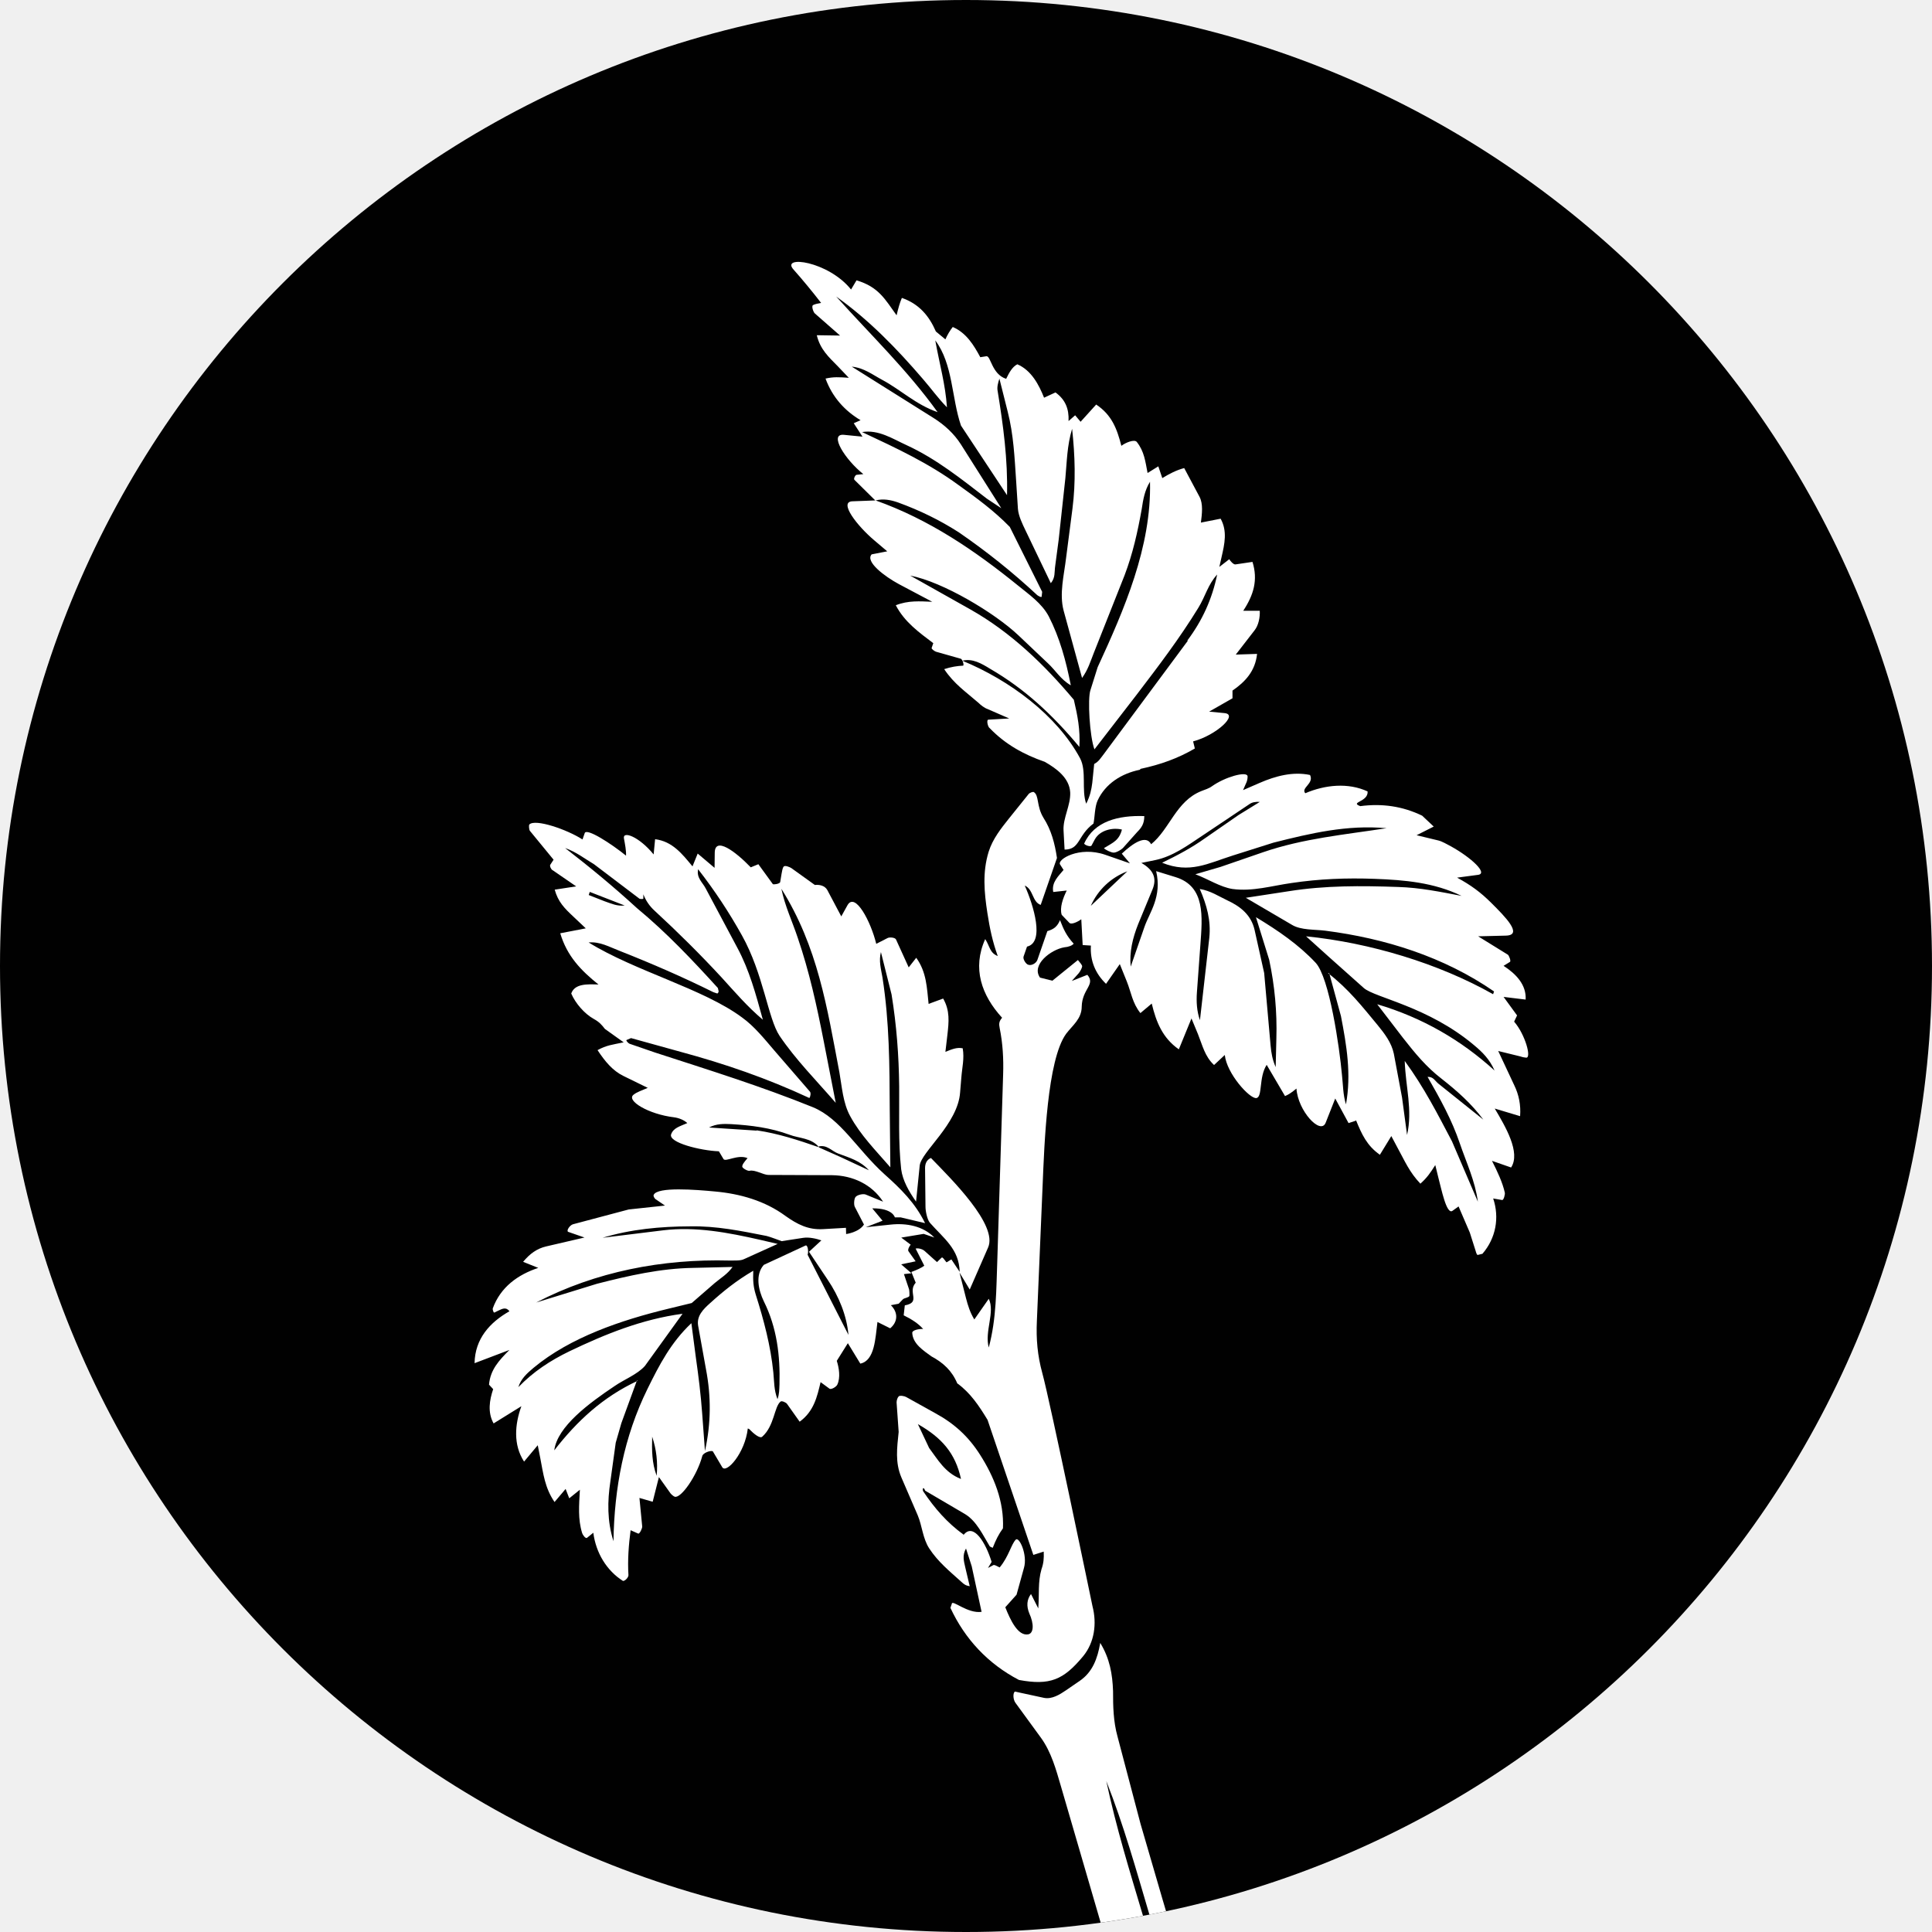
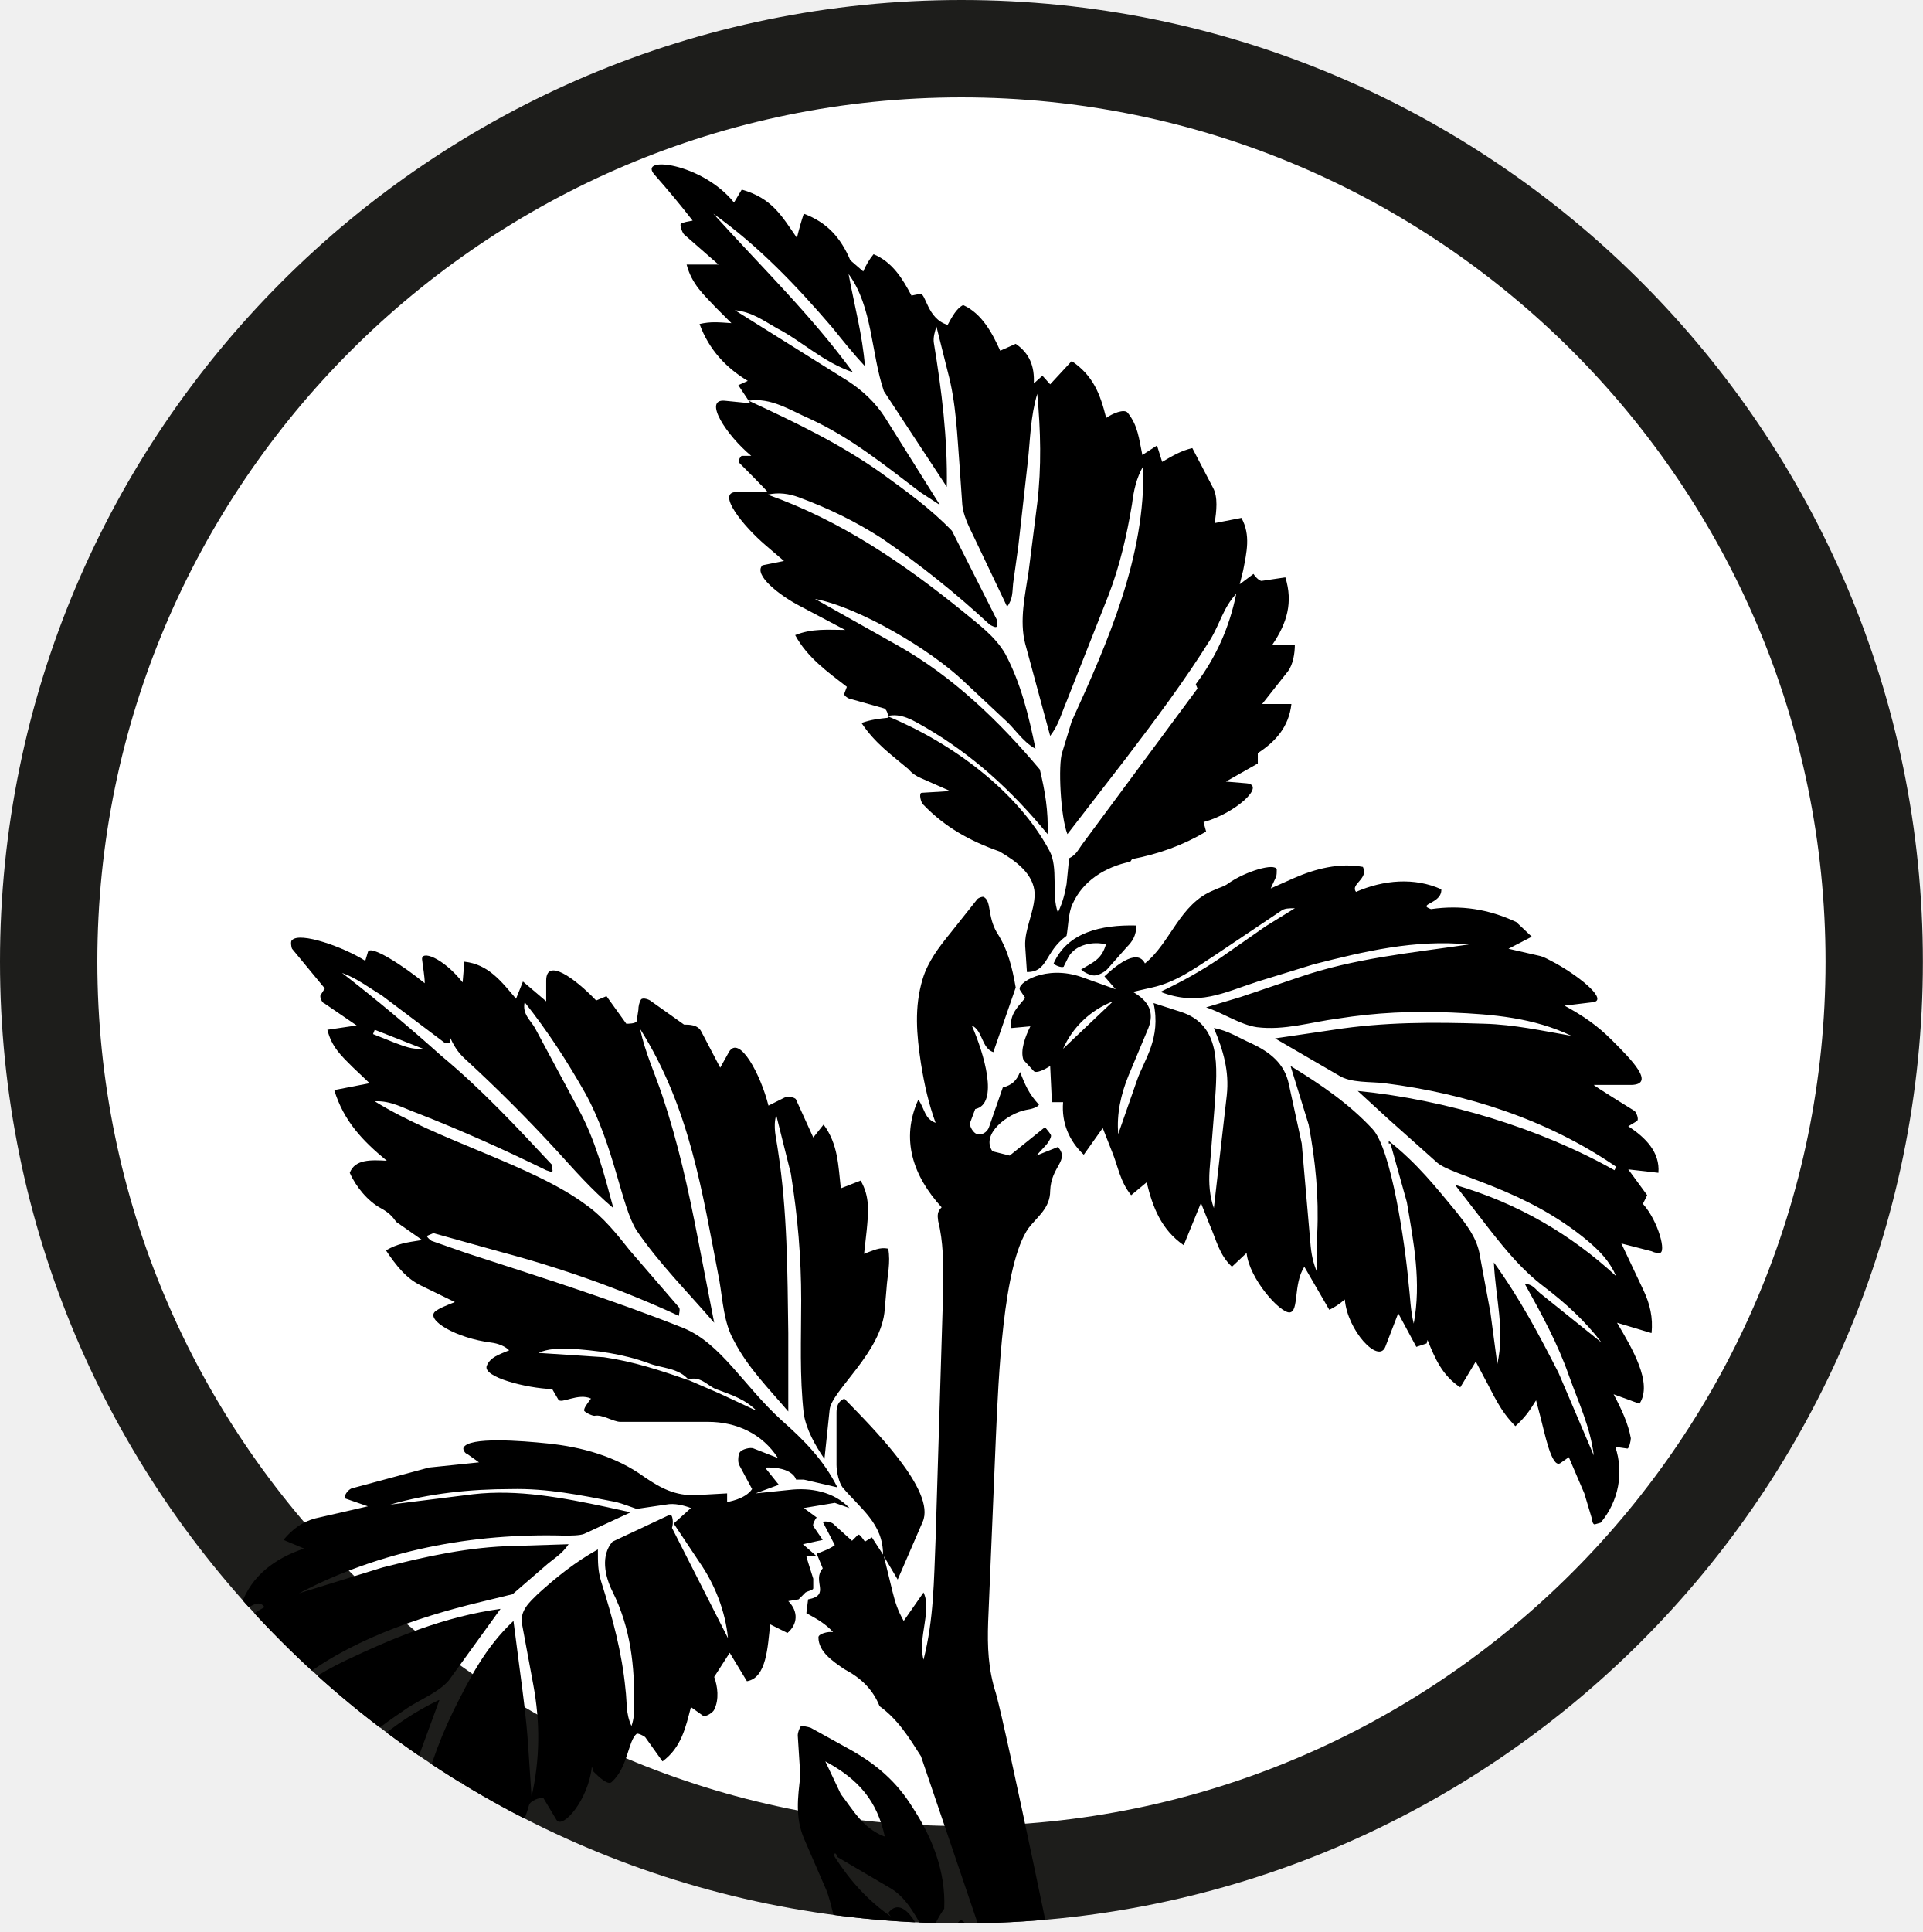
- <svg xmlns="http://www.w3.org/2000/svg" id="Calque_2" data-name="Calque 2" viewBox="0 0 223.22 223.22">
+ <svg xmlns="http://www.w3.org/2000/svg" id="Calque_2" version="1.1" viewBox="0 0 223.2 224.2">
  <defs>
    <style>
-       .cls-1 {
+       .st0 {
        fill: none;
      }

-       .cls-2 {
-         clip-path: url(#clippath);
+       .st1 {
+         fill: #1d1d1b;
      }

-       .cls-3 {
-         fill: #010101;
+       .st2 {
+         fill: #fff;
      }

-       .cls-4 {
-         fill: #fff;
+       .st3 {
+         clip-path: url(#clippath);
      }
    </style>
    <clipPath id="clippath">
-       <circle class="cls-1" cx="111.61" cy="111.61" r="111.61" />
+       <circle class="st0" cx="111.6" cy="111.6" r="111.6" />
    </clipPath>
  </defs>
-   <g id="Calque_1-2" data-name="Calque 1">
-     <circle class="cls-3" cx="111.61" cy="111.61" r="111.61" />
-     <g class="cls-2">
+   <g id="Calque_1-2">
+     <g>
+       <circle class="st2" cx="111.6" cy="111.6" r="105.9" />
+       <path class="st1" d="M111.6,11.3c55.3,0,100.3,45,100.3,100.3s-45,100.3-100.3,100.3S11.3,166.9,11.3,111.6,56.3,11.3,111.6,11.3M111.6,0C50,0,0,50,0,111.6s50,111.6,111.6,111.6,111.6-50,111.6-111.6S173.2,0,111.6,0h0Z" />
+     </g>
+     <g class="st3">
      <g>
-         <path class="cls-4" d="M153.05,287.79l-2.71,7.17-7.37-2.77-1.3-8.91c-.51-4.65-1.28-9.08-2.32-13.65l-2.48-11-6.9-26.89-2.8-9.6-4.57-15.68c-.59-2.02-1.13-4.02-2.33-5.68l-2.94-4.03c-.27-.36-.33-1.09-.08-1.31l3.38,.73c.91,.18,1.82-.39,2.51-.86l1.63-1.12c1.45-1,2.03-2.53,2.35-4.37,1.1,1.8,1.41,3.59,1.48,5.56,0,1.77,.03,3.51,.52,5.27l2.66,10.09,2.57,8.82,.37,1.25,7.03,23.69,7.42,27.56,3.63,15.35,.22,.39h0Zm-14.24-45.33c-.83-4.5-2.17-8.82-3.54-13.19l-1.47-4.72c-.34-1.12-.68-2.23-1-3.34-1.53-5.17-2.96-10.32-4.98-15.43,1.14,5.37,2.71,10.43,4.24,15.57,.26,.86,.51,1.73,.76,2.59l4.29,14.73c.69,1.21,.38,2.74,1.69,3.82" />
-         <path class="cls-4" d="M86.4,165.04c-.32,2.86-2.5,5.29-2.96,4.47l-1.09-1.84c-.32-.11-1.14,.22-1.21,.56-.61,2.27-2.45,4.91-3.18,4.7-.16-.05-.39-.27-.49-.39l-1.34-1.88-.72,2.85-1.53-.44,.32,3.3c.01,.23-.3,.87-.46,.82l-.88-.39c-.22,1.65-.36,3.46-.25,5.19,0,.26-.37,.67-.63,.67-1.89-1.19-3.13-3.25-3.43-5.57l-.73,.59c-.17,.12-.5-.35-.56-.55-.5-1.63-.36-3.18-.26-5.01l-1.23,.99-.42-1.08-1.28,1.51c-1.12-1.63-1.3-3.28-1.65-5.09l-.29-1.47-1.58,1.89c-1.27-1.95-1.07-4.31-.31-6.4l-3.21,1.99c-.71-1.27-.48-2.69-.05-3.96l-.48-.52c.15-1.72,1.14-2.79,2.36-4.01l-4.03,1.53c.05-2.82,1.76-4.71,4.03-6-.39-.53-.83-.29-1.31-.06l-.43,.21c-.11,.05-.22-.39-.19-.47,.9-2.48,2.91-3.91,5.26-4.69l-1.75-.7c.77-.93,1.59-1.53,2.66-1.78l4.43-1.03-1.9-.66c-.21-.16,.22-.77,.57-.87l6.44-1.71,4.19-.45-1.04-.71c-.12-.04-.35-.39-.26-.53,.42-.96,4.94-.59,7.05-.39,2.92,.26,5.79,1.07,8.19,2.84,1.35,.96,2.63,1.62,4.35,1.51l2.62-.15,.02,.72s1.48-.19,2.06-1.1l-1.06-2.05c-.13-.27-.08-.91,.08-1.12,.18-.25,.85-.41,1.17-.3l2.02,.83c-1.3-2-3.51-3.03-5.89-3.06l-7.39-.03c-.57-.02-1.55-.63-2.14-.48-.2,.06-.83-.29-.85-.47-.01-.23,.16-.47,.61-.99-1.12-.48-2.56,.49-2.78,.1l-.53-.89c-2.14-.08-5.85-1.01-5.52-1.96,.26-.75,1.03-.93,1.87-1.3-.37-.35-.95-.59-1.54-.67-2.93-.35-5.54-1.92-4.68-2.6,.37-.31,.97-.5,1.65-.8l-2.8-1.37c-1.25-.61-2.13-1.67-3-2.99,1.04-.57,1.68-.62,3.02-.9l-2.17-1.55c-.37-.48-.65-.8-1.28-1.15-1.08-.6-2.12-1.8-2.61-2.94,.4-1.15,1.84-1.09,3.15-1.04-2.05-1.64-3.64-3.3-4.42-5.92l2.95-.57-1.47-1.39c-.97-.91-1.73-1.66-2.12-3.08l2.48-.38-2.72-1.87c-.16-.05-.37-.48-.27-.63l.38-.58-2.74-3.34c-.09-.12-.14-.62-.06-.73,.68-.69,4.36,.58,6.14,1.73l.25-.71c.15-.7,3.08,1.2,4.78,2.58,.03-.61-.12-1.33-.24-1.99-.17-.9,1.72-.24,3.43,1.85l.17-1.76c2,.25,3.13,1.7,4.32,3.14l.6-1.48,1.95,1.65,.02-1.72c0-1.95,2.37-.2,4.16,1.66l.88-.36,1.68,2.31c.16,.05,.77-.04,.84-.24l.16-.96c.06-.29,.1-.67,.25-.84s.69,.06,.87,.17l2.73,1.96c.46-.06,1.14,.04,1.44,.59l1.61,3.04,.72-1.3c.89-1.55,2.7,1.91,3.32,4.47l1.29-.66c.23-.14,.91-.08,1,.17l1.46,3.21,.87-1.11c1.2,1.66,1.23,3.48,1.43,5.33l1.68-.62c.8,1.39,.66,2.71,.49,4.2l-.23,1.96c.77-.31,1.34-.55,2-.41,.21,1.18-.08,2.28-.16,3.4l-.14,1.68c-.24,3.64-4.52,6.9-4.67,8.48l-.42,4.15c-.83-1.17-1.55-2.44-1.72-3.74-.35-3.22-.2-6.32-.23-9.56-.04-3.6-.3-7.06-.88-10.63l-1.23-4.9c-.26,1.02,0,1.91,.18,2.94,.8,5.11,.82,10.16,.84,15.35l.07,6.58c-1.71-1.97-3.45-3.72-4.64-5.91-.84-1.53-.95-3.39-1.25-5.08-1.43-7.5-2.48-14.46-6.7-21.19,.41,2,1.24,3.71,1.89,5.66,1.34,3.92,2.2,7.85,3,11.94l1.39,7.13c-2.31-2.66-4.61-4.97-6.49-7.74-1.34-2.01-1.86-7.16-4.35-11.61-1.5-2.69-3.13-5.16-5.06-7.64-.21,.99,.5,1.5,.87,2.21l3.68,6.9c1.37,2.56,2.11,5.29,2.93,8.28-1.85-1.57-3.23-3.2-4.77-4.89-2.48-2.68-5.02-5.2-7.71-7.68-.64-.58-1.04-1.2-1.33-1.92v.49c-.02,.08-.36,.05-.44,.02l-5.26-3.99c-1.1-.65-2.07-1.43-3.34-1.87,2.9,2.24,5.59,4.46,8.31,6.95,3.41,2.82,6.39,5.98,9.34,9.22l.09,.38c.01,.09-.1,.28-.18,.25l-.44-.15c-3.55-1.76-7.1-3.3-10.8-4.76-1.21-.46-2.28-1.1-3.6-.98,5.36,3.32,13.25,5.34,17.73,8.67,1.42,1.02,2.59,2.49,3.73,3.82l4.11,4.75c.13,.13,.06,.6-.07,.73-4.88-2.27-9.75-3.95-14.9-5.34l-5.7-1.58-.52,.22c-.11,.05,.22,.39,.34,.43l2.93,1.01c6.21,2.02,12.25,3.89,18.27,6.33,3.21,1.33,5.09,4.87,8.26,7.74,1.86,1.66,3.55,3.31,4.69,5.65l-2.83-.67h-.66s-.25-1.07-2.61-1.04l1.19,1.43-1.94,.75,2.85-.3c1.84-.2,3.76,.15,5.07,1.49l-1.23-.42-2.59,.43,1.09,.82c-.13,.13-.38,.58-.26,.75l.83,1.17-1.67,.35,1.19,1.03-.87,.1,.59,1.75c.04,.15,.06,.6,.04,.77-.07,.2-.61,.23-.76,.4l-.48,.5-.9,.17c.89,.88,.78,1.96-.08,2.67l-1.47-.73c-.25,1.86-.3,4.46-1.98,4.81l-1.44-2.36-1.28,2.04c.26,.8,.44,1.92,.07,2.73-.08,.24-.71,.64-.92,.48l-1.02-.75c-.4,1.68-.77,3.37-2.42,4.57l-1.46-2.06c-.12-.17-.62-.39-.75-.26-.73,.59-.71,2.81-2.11,4.05-.27,.26-.99-.34-1.51-.88m-14.36-60.48l-4.06-1.58-.12,.36,1.83,.72c.79,.27,1.44,.59,2.31,.49m15.28,25.98c2.48,.37,4.71,1.1,7.2,1.96-.9-1.11-2.3-1.02-3.44-1.46-2.2-.81-4.41-1.08-6.71-1.22-.87-.04-1.71-.06-2.57,.39l5.5,.36h0v-.04Zm12.95,4.61c-.99-1.1-2.21-1.43-3.54-1.93-.75-.26-1.34-1.13-2.39-.78l2.65,1.18,3.28,1.53Zm-26.79,24.26l-1.81,4.96-.65,2.26-.62,4.48c-.34,2.27-.38,4.56,.36,6.9,.09-6.13,1.21-12.07,3.93-17.6,1.36-2.76,2.7-5.36,5.07-7.59l.51,3.9c.31,2.19,.58,4.32,.74,6.55l.32,4.32c.71-3.21,.72-6.31,.12-9.44l-.91-5.05c-.19-1.13,.62-1.91,1.33-2.55,1.55-1.41,3.09-2.65,5.04-3.79-.04,1.14,0,1.81,.29,2.76,.93,2.94,1.72,5.91,2.03,8.99,.11,1.1,.06,2.01,.48,3.09,.22-.63,.2-1.08,.23-1.69,.09-3.33-.29-6.57-1.81-9.62-.62-1.28-1.02-3.06,0-4.21l4.81-2.23c.27-.13,.38,.71,.25,1.06l4.72,9.26c-.2-2.24-1.11-4.46-2.4-6.37l-2.16-3.23,1.43-1.32c-.55-.19-1.41-.4-2.11-.29l-2.48,.38c-.47-.16-1.17-.45-1.74-.6-2.95-.58-5.8-1.17-8.83-1.11-3.42,.01-6.85,.33-10.12,1.32l6.99-.86c3.79-.46,7.53,.26,11.27,1.11l1.97,.46-3.94,1.78c-.37,.18-1.15,.13-1.64,.14-7.73-.2-15.41,1.26-22.32,4.85l7.04-2.17c3.69-.94,7.3-1.77,11.09-1.83l4.56-.11c-.61,.85-1.31,1.23-2.06,1.86l-2.66,2.31-2.71,.66c-5.42,1.31-11.33,3.3-15.57,6.83-.75,.63-1.46,1.27-1.75,2.23,1.73-1.79,3.68-3.07,5.91-4.15,4.14-1.98,8.37-3.7,13.06-4.33l-4.35,6.03c-.87,.98-2.4,1.56-3.51,2.33-2.88,1.93-6.62,4.66-6.96,7.42,2.65-3.42,5.63-6.16,9.6-8.02m2.23,10.96c.14-1.55-.02-3.02-.52-4.52-.04,1.54-.04,3.04,.52,4.52" />
-         <path class="cls-4" d="M131.68,88.94c-2.1,.43-3.96,1.6-4.86,3.54-.34,.72-.33,1.97-.48,2.67-1.86,1.39-1.53,3.01-3.34,3.01l-.12-2.21c-.08-1.44,.83-2.9,.77-4.39-.09-1.67-1.57-2.76-2.94-3.54-2.45-.85-4.57-2.03-6.36-3.89-.22-.12-.41-.98-.15-.98l2.4-.14-2.5-1.09c-.36-.12-.78-.45-1.04-.71-1.43-1.25-2.83-2.18-3.97-3.9,.8-.26,1.5-.37,2.18-.4,.15-.04-.06-.73-.26-.8l-2.86-.81c-.16-.05-.55-.32-.51-.44l.19-.55c-1.61-1.22-3.32-2.43-4.33-4.38,1.44-.57,2.77-.46,4.21-.4l-3.85-2.04c-1.64-.88-3.93-2.6-3.15-3.44l1.8-.35-1.51-1.28c-1.95-1.65-4.13-4.44-2.52-4.5l2.65-.1-2.41-2.38c-.13-.13,.11-.58,.25-.58l.78-.08c-2.09-1.65-4.04-4.72-2.24-4.54l2.14,.21-1.01-1.55,.79-.35c-1.8-1.07-3.25-2.63-4.05-4.81,.92-.21,1.56-.17,2.69-.09l-1.27-1.33c-1.05-1.07-2.03-1.94-2.43-3.59l2.69,.04-2.92-2.56c-.17-.15-.41-.85-.2-.96s.51-.18,.93-.25c-.98-1.27-2.1-2.63-3.18-3.85-1.54-1.69,3.98-1.01,6.64,2.3l.63-1.06c2.57,.76,3.31,2.21,4.63,4.04,.21-.86,.35-1.39,.61-2.01,1.98,.69,3.14,2.06,3.93,3.88l1.1,.91c.22-.5,.54-1.05,.85-1.43,1.58,.68,2.45,2.13,3.18,3.49l.7-.11c.52-.09,.61,2.07,2.29,2.61,.33-.68,.7-1.39,1.29-1.68,1.62,.69,2.5,2.37,3.09,3.86l1.32-.61c1.13,.83,1.57,1.87,1.51,3.31l.76-.67,.63,.75,1.8-1.99c1.8,1.2,2.4,2.78,2.91,4.77,.48-.37,1.52-.8,1.79-.44,.86,1.1,.97,2.2,1.24,3.58l1.24-.77,.46,1.36c.84-.51,1.6-.91,2.53-1.16l1.77,3.32c.43,.81,.29,1.96,.16,2.98l2.28-.45c.79,1.43,.46,2.9,.11,4.42l-.26,1.15,1.15-.89c.08,.16,.48,.65,.72,.6l1.96-.29c.65,2.09,.14,3.81-1.07,5.65h1.91c.04,.76-.14,1.68-.61,2.27l-2.16,2.79,2.46-.08c-.21,2.01-1.39,3.24-2.84,4.24v.89s-2.7,1.54-2.7,1.54l1.76,.17c1.68,.14-.93,2.56-3.61,3.27l.2,.82c-1.95,1.14-3.97,1.86-6.26,2.35m5.4-14.83c1.73-2.32,2.85-4.77,3.44-7.62-1.06,1.14-1.37,2.54-2.18,3.85-2.15,3.51-4.58,6.7-7.09,9.99l-4.91,6.36c-.55-1.48-.81-5.86-.46-6.85l.83-2.64c3.06-6.65,6.23-13.88,6.05-21.43-.61,.99-.79,2.03-.96,3.17-.47,2.63-1.03,5.14-1.98,7.64l-3.55,8.96c-.4,1.01-.67,1.94-1.36,2.9l-2.13-7.78c-.52-1.95,.05-4.1,.28-6.06l.74-5.72c.39-3.05,.3-6.1-.04-9.23-.59,1.97-.6,3.78-.78,5.71l-.77,7.09-.41,3.09c-.1,.67,.04,1.3-.5,1.95l-2.93-6.11c-.36-.75-.8-1.65-.87-2.47l-.2-3.13c-.19-2.77-.29-5.42-.99-8.14l-.95-3.78c-.15,.44-.29,.96-.21,1.39,.65,3.99,1.19,7.94,1.09,12.07l-5.32-8.04c-1.1-3.22-.91-7.09-2.97-9.84,.5,2.79,1.17,5.06,1.35,7.73-1.05-1.07-1.79-2.13-2.77-3.26-3.03-3.53-6.26-6.86-10.03-9.54,4.06,4.51,8.19,8.46,11.72,13.36-2.53-.88-4.25-2.58-6.38-3.72-1.16-.62-2.13-1.4-3.54-1.54l9.46,5.94c1.24,.78,2.35,1.79,3.15,3.04l4.67,7.38-1.66-1.1c-2.94-2.26-5.81-4.58-9.25-6.17-1.65-.75-3.26-1.84-5.18-1.53,4.04,1.89,7.7,3.6,11.13,6.11,2.13,1.53,4.11,2.97,5.94,4.85l3.74,7.5-.06,.56c-.04,.12-.41-.1-.51-.18-2.88-2.68-5.83-5.03-9.05-7.25-2.25-1.44-4.52-2.54-7.04-3.46-.83-.29-1.7-.46-2.58-.23,6.16,2.18,11.46,5.79,16.41,9.8,1.31,1.07,2.78,2.07,3.59,3.59,1.27,2.48,1.99,5.12,2.55,7.97-1.18-.68-1.75-1.72-2.66-2.56l-3.4-3.22c-2.74-2.59-8.72-6.17-12.5-6.9l6.97,3.92c4.67,2.64,8.52,6.36,11.94,10.43,.43,1.83,.75,3.45,.64,5.45-3.07-3.68-6.28-6.69-10.3-9.02-.99-.61-2.05-1.24-3.22-.94,5.47,2.25,10.93,6.31,13.6,11.27,.78,1.47,.14,3.68,.71,5.25,.45-.91,.59-1.57,.7-2.41l.22-2.18c.55-.3,.71-.64,1.1-1.13l9.72-13.11h-.04Z" />
-         <path class="cls-4" d="M156.66,129.48l-.85,.28-1.54-2.84-1.11,2.81c-.59,1.44-3.2-1.37-3.37-3.96-.49,.4-.86,.68-1.32,.87l-2.12-3.61c-.94,1.45-.45,3.74-1.2,3.84-.78,.08-3.41-2.82-3.64-4.98l-1.24,1.16c-1.07-.99-1.34-2.28-1.86-3.57l-.75-1.81-1.46,3.57c-1.89-1.32-2.62-3.17-3.13-5.29l-1.31,1.1c-.93-1.16-1.07-2.41-1.57-3.65l-.81-2.01-1.59,2.28c-1.23-1.18-1.86-2.68-1.75-4.42l-.95-.06-.16-2.98c-.41,.3-1.16,.66-1.38,.41l-.88-.92c-.26-.8,.14-1.94,.58-2.81l-1.56,.17c-.22-1.14,.64-1.86,1.19-2.55l-.4-.63c-.38-.57,2.21-2.16,5.22-1.12l2.85,.99-.94-1.12c1.31-1.23,2.81-2.22,3.39-1.09,2.15-1.74,2.88-4.98,5.8-6.14,.47-.19,.85-.28,1.26-.58,1.47-1.04,3.93-1.74,4.08-1.16,.02,.19-.03,.48-.1,.67l-.42,.96,1.93-.84c1.82-.79,3.83-1.33,5.81-.91,.49,1.01-1.09,1.48-.55,2.11,2.29-.98,4.95-1.25,7.2-.21,.1,1.23-2.11,1.22-.85,1.7,2.51-.33,4.87,0,7.15,1.1l1.34,1.26-1.98,1,2.53,.61c.41,.1,1,.44,1.45,.68,2.34,1.3,4.32,3.14,3.11,3.29l-2.41,.32c1.6,.87,2.73,1.7,3.95,2.92,1.58,1.57,3.72,3.72,1.7,3.78l-3.22,.08,3.43,2.12c.14,.09,.4,.76,.24,.84l-.73,.45c1.45,.94,2.65,2.2,2.55,3.9l-2.55-.31,1.56,2.14-.34,.72c1.27,1.46,2.04,4.21,1.39,4.16-.17-.02-.38-.04-.66-.14l-2.57-.63,1.86,3.97c.52,1.07,.77,2.26,.67,3.56l-2.93-.88c1.23,2.07,3.02,5.08,1.89,6.81l-2.21-.77c.63,1.24,1.22,2.5,1.48,3.66,.06,.2-.13,.89-.3,.87l-1.04-.18c.74,2.21,.32,4.58-1.24,6.39l-.53,.13c-.11,.05-.21-.29-.25-.44l-.68-2.14-1.3-3.02-.71,.51c-.69,.47-1.28-2.57-1.65-3.94l-.33-1.35c-.58,.91-.94,1.45-1.72,2.15-1.27-1.33-1.8-2.62-2.61-4.09l-.75-1.41-1.32,2.16c-1.5-1.05-2.1-2.37-2.77-4.02m-3.24-16.98c2.41,1.86,4,3.91,5.75,6.02,.81,.99,1.6,2.02,1.87,3.3l.95,5.07,.58,4.32c.66-2.92-.17-5.51-.27-8.55,2.25,3.08,3.81,6.15,5.46,9.29l2.99,6.97c-.32-2.41-1.32-4.49-2.09-6.75-.92-2.71-2.23-5.07-3.72-7.67,.68-.03,.85,.47,1.27,.8l5.17,4.14c-1.36-1.84-3.02-3.31-4.83-4.73-1.78-1.37-3.09-2.98-4.47-4.74l-2.96-3.86c5.22,1.54,9.72,4.16,13.56,7.66-.57-1.3-1.39-2.12-2.39-2.95-5.28-4.44-11.4-5.46-12.7-6.57l-4.06-3.62-2.63-2.37c7.4,.75,15.31,3.13,21.61,6.69l.11-.32c-5.79-4-12.58-6.13-19.5-7.02-1.19-.15-2.82-.05-3.84-.67l-5.34-3.13,4.96-.76c4.22-.67,8.37-.64,12.66-.49,2.54,.08,4.77,.55,7.31,1.03-3.19-1.55-6.58-1.84-10.04-1.97-3.28-.12-6.38,0-9.6,.48-2.28,.32-4.51,1.01-6.84,.69-1.43-.23-2.79-1.14-4.28-1.7l2.91-.85,4.93-1.7c4.63-1.59,9.38-2.02,14.25-2.77-4.55-.42-8.8,.59-13.07,1.67l-4.68,1.48c-2.88,.91-4.99,2.13-8.18,.84,1.81-.88,3.38-1.71,4.97-2.84l3.84-2.66,2.48-1.53c-.48-.03-.9,.04-1.19,.25l-5.54,3.71c-1.67,1.11-3.34,2.34-5.34,2.76l-1.62,.33c1.37,.78,1.83,1.74,1.29,3.06l-1.65,3.99c-.65,1.63-1.04,3.27-.87,4.93l1.59-4.59c.59-1.7,2.04-3.46,1.35-6.44l2.24,.69c3.48,1.07,3.1,4.62,2.87,7.82l-.4,5.49c-.08,1.12-.01,2.21,.35,3.22l1.08-9.51c.21-2.01-.29-3.78-1.1-5.65,1.26,.21,2.19,.85,3.21,1.33,1.53,.71,2.73,1.7,3.12,3.39l1.11,4.99,.74,8.36c.08,.91,.22,1.67,.59,2.51l.08-3.3c.09-3.07-.19-6.09-.83-9.1l-1.53-4.92c2.6,1.57,4.93,3.17,6.9,5.27,1.58,1.7,2.75,9.72,3.04,12.97,.13,1.15,.11,2.25,.46,3.39,.64-3.5,.07-6.84-.58-10.21l-1.35-4.94h0l-.17-.02Zm-27.39-7.76l4.22-3.99c-1.89,.72-3.4,2.14-4.22,3.99" />
-         <path class="cls-4" d="M111.3,177.38c1.16-1.55,2.61,.9,3.27,3.08l-.42,.7,.6-.32c.16-.08,.37,.08,.75,.26,1.06-1.27,1.33-2.68,1.86-3.21,.4-.39,1.38,1.76,.95,3.25l-.86,3.11-1.3,1.45c.59,1.49,1.46,3.34,2.64,3.13,.66-.12,.69-1.22,.13-2.43-.33-.82-.3-1.57,.2-2.23l.84,1.66c.13-1.64-.06-3.03,.37-4.52,.25-.71,.29-1.23,.26-2.04l-1.2,.38-5.29-15.6c-.99-1.63-1.98-3.12-3.5-4.22-.61-1.45-1.61-2.38-2.99-3.12-.92-.67-2.15-1.45-2.21-2.71-.02-.32,.79-.48,1.26-.45-.57-.64-1.3-1.11-2.25-1.58l.13-1.15c1.94-.35,.26-1.51,1.26-2.62l-.5-1.24c.56-.21,1.13-.45,1.49-.72l-1-1.98c.29-.08,.78,.05,1.02,.26l1.45,1.3,.54-.52c.12-.09,.34,.3,.56,.55l.56-.34,.96,1.44c-.06-2.64-1.85-3.87-3.44-5.67-.31-.37-.51-1.33-.51-1.86l-.05-4.45c0-.49,.16-.96,.68-1.18,2.32,2.4,7.77,7.74,6.6,10.35l-2.12,4.85-1.18-1.96,.75,2.96c.23,.88,.46,1.62,.96,2.46l1.67-2.39c.75,1.54-.51,3.77,0,5.63,.9-3.37,.86-6.7,.99-10.16l.67-21.38c.06-1.84-.04-3.6-.4-5.37-.1-.48-.08-.78,.28-1.19-2.38-2.6-3.47-5.72-1.95-9.09,.55,.85,.51,1.59,1.45,1.96-.59-1.62-.93-3.2-1.2-4.98-.37-2.39-.58-4.72,.15-7.08,.47-1.48,1.41-2.66,2.35-3.84l2.26-2.81c.09-.14,.51-.31,.61-.23,.62,.39,.29,1.61,1.1,2.95,.92,1.43,1.32,2.98,1.57,4.66l-1.88,5.42c-.99-.34-.84-1.8-1.84-2.23,1.02,2.3,2.33,6.57,.26,7.05l-.4,1.15c-.1,.28,.27,.89,.56,.95,.36,.12,.9-.17,1.04-.57l1.15-3.32c.78-.22,1.17-.57,1.46-1.27,.42,1.08,.75,1.81,1.58,2.72-.16,.21-.57,.38-1.08,.42-1.55,.26-3.85,2.03-2.81,3.5l1.43,.36,2.95-2.39c.25,.31,.51,.58,.49,.75-.03,.21-.26,.62-.41,.79l-.79,.88,1.8-.71c.98,1.14-.6,1.61-.65,3.67,0,1.42-1.06,2.16-1.8,3.14-2.19,3.01-2.52,12.77-2.72,17.57l-.66,15.59c-.1,2.09,.07,4.01,.62,6.02,.85,3.04,5.8,26.94,5.8,26.94,.53,2.04,.23,4.2-1.07,5.79-2.28,2.75-3.84,3.41-7.42,2.75-3.57-1.86-6.25-4.73-7.92-8.33l.16-.47c.05-.52,1.81,1.16,3.44,.93l-1.14-5.27-.66-2.05c-.46,.82-.24,1.47-.07,2.24l.5,2.12c-.46-.07-.67-.23-.97-.51-1.35-1.22-2.7-2.31-3.71-3.86-.75-1.15-.82-2.63-1.33-3.83l-1.89-4.38c-.73-1.72-.5-3.41-.31-5.25l-.24-3.4c0-.26,.11-.58,.25-.71s.68-.03,.86,.08l3.38,1.88c2.2,1.2,3.81,2.69,5.13,4.75,1.64,2.56,2.81,5.45,2.67,8.54-.51,.71-.81,1.31-1.18,2.25,.2,.07-.24-.08-.34-.16-.79-1.29-1.51-2.92-2.87-3.74l-4.6-2.7c-.18-.51-.35-.26-.24,.05,1.34,2.01,2.8,3.67,4.68,5.03m-.3-6.44c-.65-2.97-2.21-4.75-4.98-6.33l1.3,2.76c1,1.32,1.81,2.84,3.64,3.56" />
-         <path class="cls-4" d="M129.68,95.86c-1.1-.29-2.58,.04-3.18,1.11l-.38,.71c-.07,.2-.75,0-.86-.21,1.17-2.61,3.97-3.28,6.95-3.18,0,.89-.33,1.35-.82,1.84l-1.66,1.86c-.2,.2-.76,.53-1.07,.52s-.99-.34-1.11-.52c1.07-.65,1.77-.89,2.09-2.2" />
+         <path d="M160.7,374.4l-3.7,9.9-10.2-3.8-1.8-12.3c-.7-6.4-1.8-12.5-3.2-18.8l-3.4-15.2-9.5-37.1-3.9-13.2-6.3-21.6c-.8-2.8-1.6-5.5-3.2-7.8l-4.1-5.6c-.4-.5-.5-1.5-.1-1.8l4.7,1c1.3.2,2.5-.5,3.5-1.2l2.2-1.5c2-1.4,2.8-3.5,3.2-6,1.5,2.5,1.9,5,2,7.7,0,2.4,0,4.8.7,7.3l3.7,13.9,3.5,12.2.5,1.7,9.7,32.7,10.2,38,5,21.2.3.5h0ZM141,311.8c-1.1-6.2-3-12.2-4.9-18.2l-2-6.5c-.5-1.5-.9-3.1-1.4-4.6-2.1-7.1-4.1-14.2-6.9-21.3,1.6,7.4,3.7,14.4,5.9,21.5.4,1.2.7,2.4,1,3.6l5.9,20.3c1,1.7.5,3.8,2.3,5.3" />
+         <path d="M68.7,205c-.4,3.9-3.4,7.3-4.1,6.2l-1.5-2.5c-.4-.2-1.6.3-1.7.8-.8,3.1-3.4,6.8-4.4,6.5-.2,0-.5-.4-.7-.5l-1.8-2.6-1,3.9-2.1-.6.4,4.6c0,.3-.4,1.2-.6,1.1l-1.2-.5c-.3,2.3-.5,4.8-.3,7.2,0,.4-.5.9-.9.9-2.6-1.6-4.3-4.5-4.7-7.7l-1,.8c-.2.2-.7-.5-.8-.8-.7-2.2-.5-4.4-.4-6.9l-1.7,1.4-.6-1.5-1.8,2.1c-1.5-2.2-1.8-4.5-2.3-7l-.4-2-2.2,2.6c-1.8-2.7-1.5-5.9-.4-8.8l-4.4,2.7c-1-1.8-.7-3.7,0-5.5l-.7-.7c.2-2.4,1.6-3.8,3.3-5.5l-5.6,2.1c0-3.9,2.4-6.5,5.6-8.3-.5-.7-1.1-.4-1.8,0l-.6.3c-.2,0-.3-.5-.3-.6,1.2-3.4,4-5.4,7.3-6.5l-2.4-1c1.1-1.3,2.2-2.1,3.7-2.5l6.1-1.4-2.6-.9c-.3-.2.3-1.1.8-1.2l8.9-2.4,5.8-.6-1.4-1c-.2,0-.5-.5-.4-.7.6-1.3,6.8-.8,9.7-.5,4,.4,8,1.5,11.3,3.9,1.9,1.3,3.6,2.2,6,2.1l3.6-.2v1s2.1-.3,2.9-1.5l-1.5-2.8c-.2-.4-.1-1.3.1-1.5.2-.3,1.2-.6,1.6-.4l2.8,1.1c-1.8-2.8-4.8-4.2-8.1-4.2h-10.2c-.8,0-2.1-.9-3-.7-.3,0-1.1-.4-1.2-.6,0-.3.2-.6.8-1.4-1.5-.7-3.5.7-3.8.1l-.7-1.2c-3-.1-8.1-1.4-7.6-2.7.4-1,1.4-1.3,2.6-1.8-.5-.5-1.3-.8-2.1-.9-4-.5-7.6-2.6-6.5-3.6.5-.4,1.3-.7,2.3-1.1l-3.9-1.9c-1.7-.8-2.9-2.3-4.1-4.1,1.4-.8,2.3-.9,4.2-1.2l-3-2.1c-.5-.7-.9-1.1-1.8-1.6-1.5-.8-2.9-2.5-3.6-4.1.6-1.6,2.5-1.5,4.3-1.4-2.8-2.3-5-4.6-6.1-8.2l4.1-.8-2-1.9c-1.3-1.3-2.4-2.3-2.9-4.3l3.4-.5-3.8-2.6c-.2,0-.5-.7-.4-.9l.5-.8-3.8-4.6c-.1-.2-.2-.9,0-1,.9-1,6,.8,8.5,2.4l.3-1c.2-1,4.3,1.7,6.6,3.6,0-.8-.2-1.8-.3-2.7-.2-1.2,2.4-.3,4.7,2.6l.2-2.4c2.8.3,4.3,2.3,6,4.3l.8-2,2.7,2.3v-2.4c0-2.7,3.3-.3,5.8,2.3l1.2-.5,2.3,3.2c.2,0,1.1,0,1.2-.3l.2-1.3c0-.4.1-.9.3-1.2s1,0,1.2.2l3.8,2.7c.6,0,1.6,0,2,.8l2.2,4.2,1-1.8c1.2-2.1,3.7,2.6,4.6,6.2l1.8-.9c.3-.2,1.3-.1,1.4.2l2,4.4,1.2-1.5c1.7,2.3,1.7,4.8,2,7.4l2.3-.9c1.1,1.9.9,3.7.7,5.8l-.3,2.7c1.1-.4,1.8-.8,2.8-.6.3,1.6-.1,3.1-.2,4.7l-.2,2.3c-.3,5-6.2,9.5-6.4,11.7l-.6,5.7c-1.1-1.6-2.1-3.4-2.4-5.2-.5-4.4-.3-8.7-.3-13.2,0-5-.4-9.7-1.2-14.7l-1.7-6.8c-.4,1.4,0,2.6.2,4.1,1.1,7.1,1.1,14,1.2,21.2v9.1c-2.3-2.7-4.7-5.1-6.3-8.2-1.2-2.1-1.3-4.7-1.7-7-2-10.3-3.4-20-9.2-29.2.6,2.8,1.7,5.1,2.6,7.8,1.8,5.4,3,10.8,4.1,16.5l1.9,9.8c-3.2-3.7-6.4-6.9-9-10.7-1.8-2.8-2.6-9.9-6-16-2.1-3.7-4.3-7.1-7-10.5-.3,1.4.7,2.1,1.2,3l5.1,9.5c1.9,3.5,2.9,7.3,4,11.4-2.6-2.2-4.5-4.4-6.6-6.7-3.4-3.7-6.9-7.2-10.6-10.6-.9-.8-1.4-1.7-1.8-2.6v.7c0,.1-.5,0-.6,0l-7.3-5.5c-1.5-.9-2.9-2-4.6-2.6,4,3.1,7.7,6.2,11.5,9.6,4.7,3.9,8.8,8.3,12.9,12.7v.5c.1.1,0,.4-.1.3l-.6-.2c-4.9-2.4-9.8-4.6-14.9-6.6-1.7-.6-3.1-1.5-5-1.4,7.4,4.6,18.3,7.4,24.5,12,2,1.4,3.6,3.4,5.1,5.3l5.7,6.6c.2.2,0,.8,0,1-6.7-3.1-13.5-5.5-20.6-7.4l-7.9-2.2-.7.3c-.2,0,.3.5.5.6l4,1.4c8.6,2.8,16.9,5.4,25.2,8.7,4.4,1.8,7,6.7,11.4,10.7,2.6,2.3,4.9,4.6,6.5,7.8l-3.9-.9h-.9s-.3-1.5-3.6-1.4l1.6,2-2.7,1,3.9-.4c2.5-.3,5.2.2,7,2.1l-1.7-.6-3.6.6,1.5,1.1c-.2.2-.5.8-.4,1l1.1,1.6-2.3.5,1.6,1.4h-1.2c0,.1.8,2.6.8,2.6,0,.2,0,.8,0,1.1,0,.3-.8.3-1,.6l-.7.7-1.2.2c1.2,1.2,1.1,2.7-.1,3.7l-2-1c-.3,2.6-.4,6.2-2.7,6.6l-2-3.3-1.8,2.8c.4,1.1.6,2.6,0,3.8-.1.3-1,.9-1.3.7l-1.4-1c-.6,2.3-1.1,4.7-3.3,6.3l-2-2.8c-.2-.2-.9-.5-1-.4-1,.8-1,3.9-2.9,5.6-.4.4-1.4-.5-2.1-1.2M49.1,121.7l-5.6-2.2-.2.5,2.5,1c1.1.4,2,.8,3.2.7M70.1,157.5c3.4.5,6.5,1.5,9.9,2.7-1.2-1.5-3.2-1.4-4.7-2-3-1.1-6.1-1.5-9.3-1.7-1.2,0-2.4,0-3.5.5l7.6.5h0c0,0,0,0,0,0ZM88,163.9c-1.4-1.5-3-2-4.9-2.7-1-.4-1.8-1.6-3.3-1.1l3.7,1.6,4.5,2.1ZM51,197.3l-2.5,6.8-.9,3.1-.9,6.2c-.5,3.1-.5,6.3.5,9.5.1-8.5,1.7-16.7,5.4-24.3,1.9-3.8,3.7-7.4,7-10.5l.7,5.4c.4,3,.8,6,1,9l.4,6c1-4.4,1-8.7.2-13l-1.3-7c-.3-1.6.9-2.6,1.8-3.5,2.1-1.9,4.3-3.7,7-5.2,0,1.6,0,2.5.4,3.8,1.3,4.1,2.4,8.2,2.8,12.4.2,1.5,0,2.8.7,4.3.3-.9.3-1.5.3-2.3.1-4.6-.4-9.1-2.5-13.3-.9-1.8-1.4-4.2,0-5.8l6.6-3.1c.4-.2.5,1,.3,1.5l6.5,12.8c-.3-3.1-1.5-6.2-3.3-8.8l-3-4.5,2-1.8c-.8-.3-1.9-.6-2.9-.4l-3.4.5c-.6-.2-1.6-.6-2.4-.8-4.1-.8-8-1.6-12.2-1.5-4.7,0-9.5.5-14,1.8l9.6-1.2c5.2-.6,10.4.4,15.6,1.5l2.7.6-5.4,2.5c-.5.2-1.6.2-2.3.2-10.7-.3-21.3,1.7-30.8,6.7l9.7-3c5.1-1.3,10.1-2.4,15.3-2.5l6.3-.2c-.8,1.2-1.8,1.7-2.8,2.6l-3.7,3.2-3.7.9c-7.5,1.8-15.6,4.6-21.5,9.4-1,.9-2,1.8-2.4,3.1,2.4-2.5,5.1-4.2,8.2-5.7,5.7-2.7,11.5-5.1,18-6l-6,8.3c-1.2,1.4-3.3,2.2-4.8,3.2-4,2.7-9.1,6.4-9.6,10.2,3.7-4.7,7.8-8.5,13.2-11.1M54.2,212.6c.2-2.1,0-4.2-.7-6.2,0,2.1,0,4.2.7,6.2" />
+         <path d="M131.2,100c-2.9.6-5.5,2.2-6.7,4.9-.5,1-.5,2.7-.7,3.7-2.6,1.9-2.1,4.2-4.6,4.2l-.2-3c-.1-2,1.1-4,1.1-6.1-.1-2.3-2.2-3.8-4.1-4.9-3.4-1.2-6.3-2.8-8.8-5.4-.3-.2-.6-1.4-.2-1.4l3.3-.2-3.4-1.5c-.5-.2-1.1-.6-1.4-1-2-1.7-3.9-3-5.5-5.4,1.1-.4,2.1-.5,3-.6.2,0,0-1-.4-1.1l-3.9-1.1c-.2,0-.8-.4-.7-.6l.3-.8c-2.2-1.7-4.6-3.4-6-6,2-.8,3.8-.6,5.8-.6l-5.3-2.8c-2.3-1.2-5.4-3.6-4.3-4.7l2.5-.5-2.1-1.8c-2.7-2.3-5.7-6.1-3.5-6.2h3.7c0-.1-3.3-3.4-3.3-3.4-.2-.2.2-.8.3-.8h1.1c-2.9-2.4-5.6-6.6-3.1-6.4l3,.3-1.4-2.1,1.1-.5c-2.5-1.5-4.5-3.6-5.6-6.6,1.3-.3,2.2-.2,3.7-.1l-1.8-1.8c-1.4-1.5-2.8-2.7-3.4-5h3.7c0,0-4-3.5-4-3.5-.2-.2-.6-1.2-.3-1.3s.7-.2,1.3-.3c-1.4-1.8-2.9-3.6-4.4-5.3-2.1-2.3,5.5-1.4,9.2,3.2l.9-1.5c3.5,1,4.6,3,6.4,5.6.3-1.2.5-1.9.8-2.8,2.7,1,4.3,2.8,5.4,5.4l1.5,1.3c.3-.7.7-1.4,1.2-2,2.2.9,3.4,2.9,4.4,4.8l1-.2c.7-.1.8,2.9,3.2,3.6.5-.9,1-1.9,1.8-2.3,2.2,1,3.4,3.3,4.3,5.3l1.8-.8c1.6,1.1,2.2,2.6,2.1,4.6l1-.9.9,1,2.5-2.7c2.5,1.7,3.3,3.8,4,6.6.7-.5,2.1-1.1,2.5-.6,1.2,1.5,1.3,3,1.7,4.9l1.7-1.1.6,1.9c1.2-.7,2.2-1.3,3.5-1.6l2.4,4.6c.6,1.1.4,2.7.2,4.1l3.1-.6c1.1,2,.6,4,.2,6.1l-.4,1.6,1.6-1.2c.1.2.7.9,1,.8l2.7-.4c.9,2.9.2,5.3-1.5,7.8h2.6c0,1-.2,2.3-.8,3.1l-3,3.8h3.4c-.3,2.7-1.9,4.4-3.9,5.7v1.2l-3.7,2.1,2.4.2c2.3.2-1.3,3.5-5,4.5l.3,1.1c-2.7,1.6-5.5,2.6-8.6,3.2M138.8,79.4c2.4-3.2,3.9-6.6,4.7-10.5-1.5,1.6-1.9,3.5-3,5.3-3,4.8-6.3,9.2-9.8,13.8l-6.8,8.8c-.8-2-1.1-8.1-.6-9.5l1.1-3.6c4.2-9.2,8.6-19.2,8.3-29.6-.8,1.4-1.1,2.8-1.3,4.4-.6,3.6-1.4,7.1-2.7,10.5l-4.9,12.4c-.6,1.4-.9,2.7-1.9,4l-2.9-10.7c-.7-2.7,0-5.7.4-8.4l1-7.9c.5-4.2.4-8.4,0-12.7-.8,2.7-.8,5.2-1.1,7.9l-1.1,9.8-.6,4.3c-.1.9,0,1.8-.7,2.7l-4-8.4c-.5-1-1.1-2.3-1.2-3.4l-.3-4.3c-.3-3.8-.4-7.5-1.4-11.2l-1.3-5.2c-.2.6-.4,1.3-.3,1.9.9,5.5,1.6,11,1.5,16.7l-7.3-11.1c-1.5-4.4-1.3-9.8-4.1-13.6.7,3.8,1.6,7,1.9,10.7-1.4-1.5-2.5-2.9-3.8-4.5-4.2-4.9-8.6-9.5-13.8-13.2,5.6,6.2,11.3,11.7,16.2,18.4-3.5-1.2-5.9-3.6-8.8-5.1-1.6-.9-2.9-1.9-4.9-2.1l13.1,8.2c1.7,1.1,3.2,2.5,4.3,4.2l6.4,10.2-2.3-1.5c-4.1-3.1-8-6.3-12.8-8.5-2.3-1-4.5-2.5-7.1-2.1,5.6,2.6,10.6,5,15.4,8.4,2.9,2.1,5.7,4.1,8.2,6.7l5.2,10.3v.8c-.1.2-.6-.1-.8-.2-4-3.7-8-6.9-12.5-10-3.1-2-6.2-3.5-9.7-4.8-1.1-.4-2.3-.6-3.6-.3,8.5,3,15.8,8,22.6,13.5,1.8,1.5,3.8,2.9,5,5,1.8,3.4,2.7,7.1,3.5,11-1.6-.9-2.4-2.4-3.7-3.5l-4.7-4.4c-3.8-3.6-12-8.5-17.2-9.5l9.6,5.4c6.4,3.6,11.8,8.8,16.5,14.4.6,2.5,1,4.8.9,7.5-4.2-5.1-8.7-9.2-14.2-12.4-1.4-.8-2.8-1.7-4.4-1.3,7.5,3.1,15.1,8.7,18.8,15.6,1.1,2,.2,5.1,1,7.2.6-1.3.8-2.2,1-3.3l.3-3c.8-.4,1-.9,1.5-1.6l13.4-18.1h0Z" />
+         <path d="M165.6,155.9l-1.2.4-2.1-3.9-1.5,3.9c-.8,2-4.4-1.9-4.7-5.5-.7.6-1.2.9-1.8,1.2l-2.9-5c-1.3,2-.6,5.2-1.7,5.3-1.1.1-4.7-3.9-5-6.9l-1.7,1.6c-1.5-1.4-1.8-3.1-2.6-4.9l-1-2.5-2,4.9c-2.6-1.8-3.6-4.4-4.3-7.3l-1.8,1.5c-1.3-1.6-1.5-3.3-2.2-5l-1.1-2.8-2.2,3.1c-1.7-1.6-2.6-3.7-2.4-6.1h-1.3c0,0-.2-4.2-.2-4.2-.6.4-1.6.9-1.9.6l-1.2-1.3c-.4-1.1.2-2.7.8-3.9l-2.2.2c-.3-1.6.9-2.6,1.6-3.5l-.6-.9c-.5-.8,3-3,7.2-1.5l3.9,1.4-1.3-1.5c1.8-1.7,3.9-3.1,4.7-1.5,3-2.4,4-6.9,8-8.5.6-.3,1.2-.4,1.7-.8,2-1.4,5.4-2.4,5.6-1.6,0,.3,0,.7-.1.9l-.6,1.3,2.7-1.2c2.5-1.1,5.3-1.8,8-1.3.7,1.4-1.5,2-.8,2.9,3.2-1.4,6.8-1.7,9.9-.3.1,1.7-2.9,1.7-1.2,2.3,3.5-.5,6.7,0,9.9,1.5l1.8,1.7-2.7,1.4,3.5.8c.6.1,1.4.6,2,.9,3.2,1.8,6,4.3,4.3,4.5l-3.3.4c2.2,1.2,3.8,2.3,5.5,4,2.2,2.2,5.1,5.1,2.3,5.2h-4.4c0,.1,4.7,3,4.7,3,.2.1.6,1,.3,1.2l-1,.6c2,1.3,3.7,3,3.5,5.4l-3.5-.4,2.2,3-.5,1c1.8,2,2.8,5.8,1.9,5.7-.2,0-.5,0-.9-.2l-3.5-.9,2.6,5.5c.7,1.5,1.1,3.1.9,4.9l-4-1.2c1.7,2.9,4.2,7,2.6,9.4l-3-1.1c.9,1.7,1.7,3.4,2,5.1,0,.3-.2,1.2-.4,1.2l-1.4-.2c1,3,.4,6.3-1.7,8.8l-.7.2c-.2,0-.3-.4-.3-.6l-.9-3-1.8-4.2-1,.7c-1,.6-1.8-3.5-2.3-5.4l-.5-1.9c-.8,1.3-1.3,2-2.4,3-1.8-1.8-2.5-3.6-3.6-5.6l-1-1.9-1.8,3c-2.1-1.4-2.9-3.3-3.8-5.5M161.2,132.4c3.3,2.6,5.5,5.4,7.9,8.3,1.1,1.4,2.2,2.8,2.6,4.6l1.3,7,.8,6c.9-4-.2-7.6-.4-11.8,3.1,4.3,5.3,8.5,7.5,12.8l4.1,9.6c-.4-3.3-1.8-6.2-2.9-9.3-1.3-3.7-3.1-7-5.1-10.6.9,0,1.2.6,1.8,1.1l7.1,5.7c-1.9-2.5-4.2-4.6-6.7-6.5-2.5-1.9-4.3-4.1-6.2-6.5l-4.1-5.3c7.2,2.1,13.4,5.7,18.7,10.6-.8-1.8-1.9-2.9-3.3-4.1-7.3-6.1-15.7-7.5-17.5-9.1l-5.6-5-3.6-3.3c10.2,1,21.1,4.3,29.8,9.2l.2-.4c-8-5.5-17.4-8.5-26.9-9.7-1.6-.2-3.9,0-5.3-.9l-7.4-4.3,6.8-1c5.8-.9,11.5-.9,17.5-.7,3.5.1,6.6.8,10.1,1.4-4.4-2.1-9.1-2.5-13.9-2.7-4.5-.2-8.8,0-13.2.7-3.1.4-6.2,1.4-9.4,1-2-.3-3.8-1.6-5.9-2.3l4-1.2,6.8-2.3c6.4-2.2,12.9-2.8,19.7-3.8-6.3-.6-12.1.8-18,2.3l-6.5,2c-4,1.3-6.9,2.9-11.3,1.2,2.5-1.2,4.7-2.4,6.9-3.9l5.3-3.7,3.4-2.1c-.7,0-1.2,0-1.6.3l-7.6,5.1c-2.3,1.5-4.6,3.2-7.4,3.8l-2.2.5c1.9,1.1,2.5,2.4,1.8,4.2l-2.3,5.5c-.9,2.2-1.4,4.5-1.2,6.8l2.2-6.3c.8-2.3,2.8-4.8,1.9-8.9l3.1,1c4.8,1.5,4.3,6.4,4,10.8l-.6,7.6c-.1,1.5,0,3,.5,4.4l1.5-13.1c.3-2.8-.4-5.2-1.5-7.8,1.7.3,3,1.2,4.4,1.8,2.1,1,3.8,2.3,4.3,4.7l1.5,6.9,1,11.5c.1,1.3.3,2.3.8,3.5v-4.6c.2-4.2-.2-8.4-1-12.6l-2.1-6.8c3.6,2.2,6.8,4.4,9.5,7.3,2.2,2.3,3.8,13.4,4.2,17.9.2,1.6.2,3.1.6,4.7.9-4.8,0-9.4-.8-14.1l-1.9-6.8h-.2s0,0,0,0ZM123.4,121.7l5.8-5.5c-2.6,1-4.7,3-5.8,5.5" />
+         <path d="M103.1,222c1.6-2.1,3.6,1.2,4.5,4.3l-.6,1,.8-.4c.2-.1.5.1,1,.4,1.5-1.8,1.8-3.7,2.6-4.4.6-.5,1.9,2.4,1.3,4.5l-1.2,4.3-1.8,2c.8,2.1,2,4.6,3.6,4.3.9-.2,1-1.7.2-3.4-.5-1.1-.4-2.2.3-3.1l1.2,2.3c.2-2.3,0-4.2.5-6.2.3-1,.4-1.7.4-2.8l-1.7.5-7.3-21.5c-1.4-2.2-2.7-4.3-4.8-5.8-.8-2-2.2-3.3-4.1-4.3-1.3-.9-3-2-3-3.7,0-.4,1.1-.7,1.7-.6-.8-.9-1.8-1.5-3.1-2.2l.2-1.6c2.7-.5.4-2.1,1.7-3.6l-.7-1.7c.8-.3,1.6-.6,2.1-1l-1.4-2.7c.4-.1,1.1,0,1.4.4l2,1.8.7-.7c.2-.1.5.4.8.8l.8-.5,1.3,2c0-3.6-2.6-5.3-4.7-7.8-.4-.5-.7-1.8-.7-2.6v-6.1c0-.7.2-1.3.9-1.6,3.2,3.3,10.7,10.7,9.1,14.3l-2.9,6.7-1.6-2.7,1,4.1c.3,1.2.6,2.2,1.3,3.4l2.3-3.3c1,2.1-.7,5.2,0,7.8,1.2-4.7,1.2-9.2,1.4-14l.9-29.5c0-2.5,0-5-.6-7.4-.1-.7-.1-1.1.4-1.6-3.3-3.6-4.8-7.9-2.7-12.5.8,1.2.7,2.2,2,2.7-.8-2.2-1.3-4.4-1.7-6.9-.5-3.3-.8-6.5.2-9.8.6-2,1.9-3.7,3.2-5.3l3.1-3.9c.1-.2.7-.4.8-.3.9.5.4,2.2,1.5,4.1,1.3,2,1.8,4.1,2.2,6.4l-2.6,7.5c-1.4-.5-1.2-2.5-2.5-3.1,1.4,3.2,3.2,9.1.4,9.7l-.6,1.6c-.1.4.4,1.2.8,1.3.5.2,1.2-.2,1.4-.8l1.6-4.6c1.1-.3,1.6-.8,2-1.8.6,1.5,1,2.5,2.2,3.8-.2.3-.8.5-1.5.6-2.1.4-5.3,2.8-3.9,4.8l2,.5,4.1-3.3c.3.4.7.8.7,1,0,.3-.4.9-.6,1.1l-1.1,1.2,2.5-1c1.4,1.6-.8,2.2-.9,5.1,0,2-1.5,3-2.5,4.3-3,4.2-3.5,17.6-3.8,24.2l-.9,21.5c-.1,2.9,0,5.5.9,8.3,1.2,4.2,8,37.2,8,37.2.7,2.8.3,5.8-1.5,8-3.1,3.8-5.3,4.7-10.2,3.8-4.9-2.6-8.6-6.5-10.9-11.5l.2-.6c0-.7,2.5,1.6,4.7,1.3l-1.6-7.3-.9-2.8c-.6,1.1-.3,2,0,3.1l.7,2.9c-.6,0-.9-.3-1.3-.7-1.9-1.7-3.7-3.2-5.1-5.3-1-1.6-1.1-3.6-1.8-5.3l-2.6-6c-1-2.4-.7-4.7-.4-7.2l-.3-4.7c0-.4.2-.8.3-1s.9,0,1.2.1l4.7,2.6c3,1.7,5.3,3.7,7.1,6.6,2.3,3.5,3.9,7.5,3.7,11.8-.7,1-1.1,1.8-1.6,3.1.3,0-.3-.1-.5-.2-1.1-1.8-2.1-4-4-5.2l-6.3-3.7c-.2-.7-.5-.4-.3,0,1.8,2.8,3.9,5.1,6.5,6.9M102.7,213.1c-.9-4.1-3-6.6-6.9-8.7l1.8,3.8c1.4,1.8,2.5,3.9,5,4.9" />
+         <path d="M128.4,109.6c-1.5-.4-3.6,0-4.4,1.5l-.5,1c0,.3-1,0-1.2-.3,1.6-3.6,5.5-4.5,9.6-4.4,0,1.2-.5,1.9-1.1,2.5l-2.3,2.6c-.3.3-1,.7-1.5.7s-1.4-.5-1.5-.7c1.5-.9,2.4-1.2,2.9-3" />
      </g>
    </g>
  </g>
</svg>
